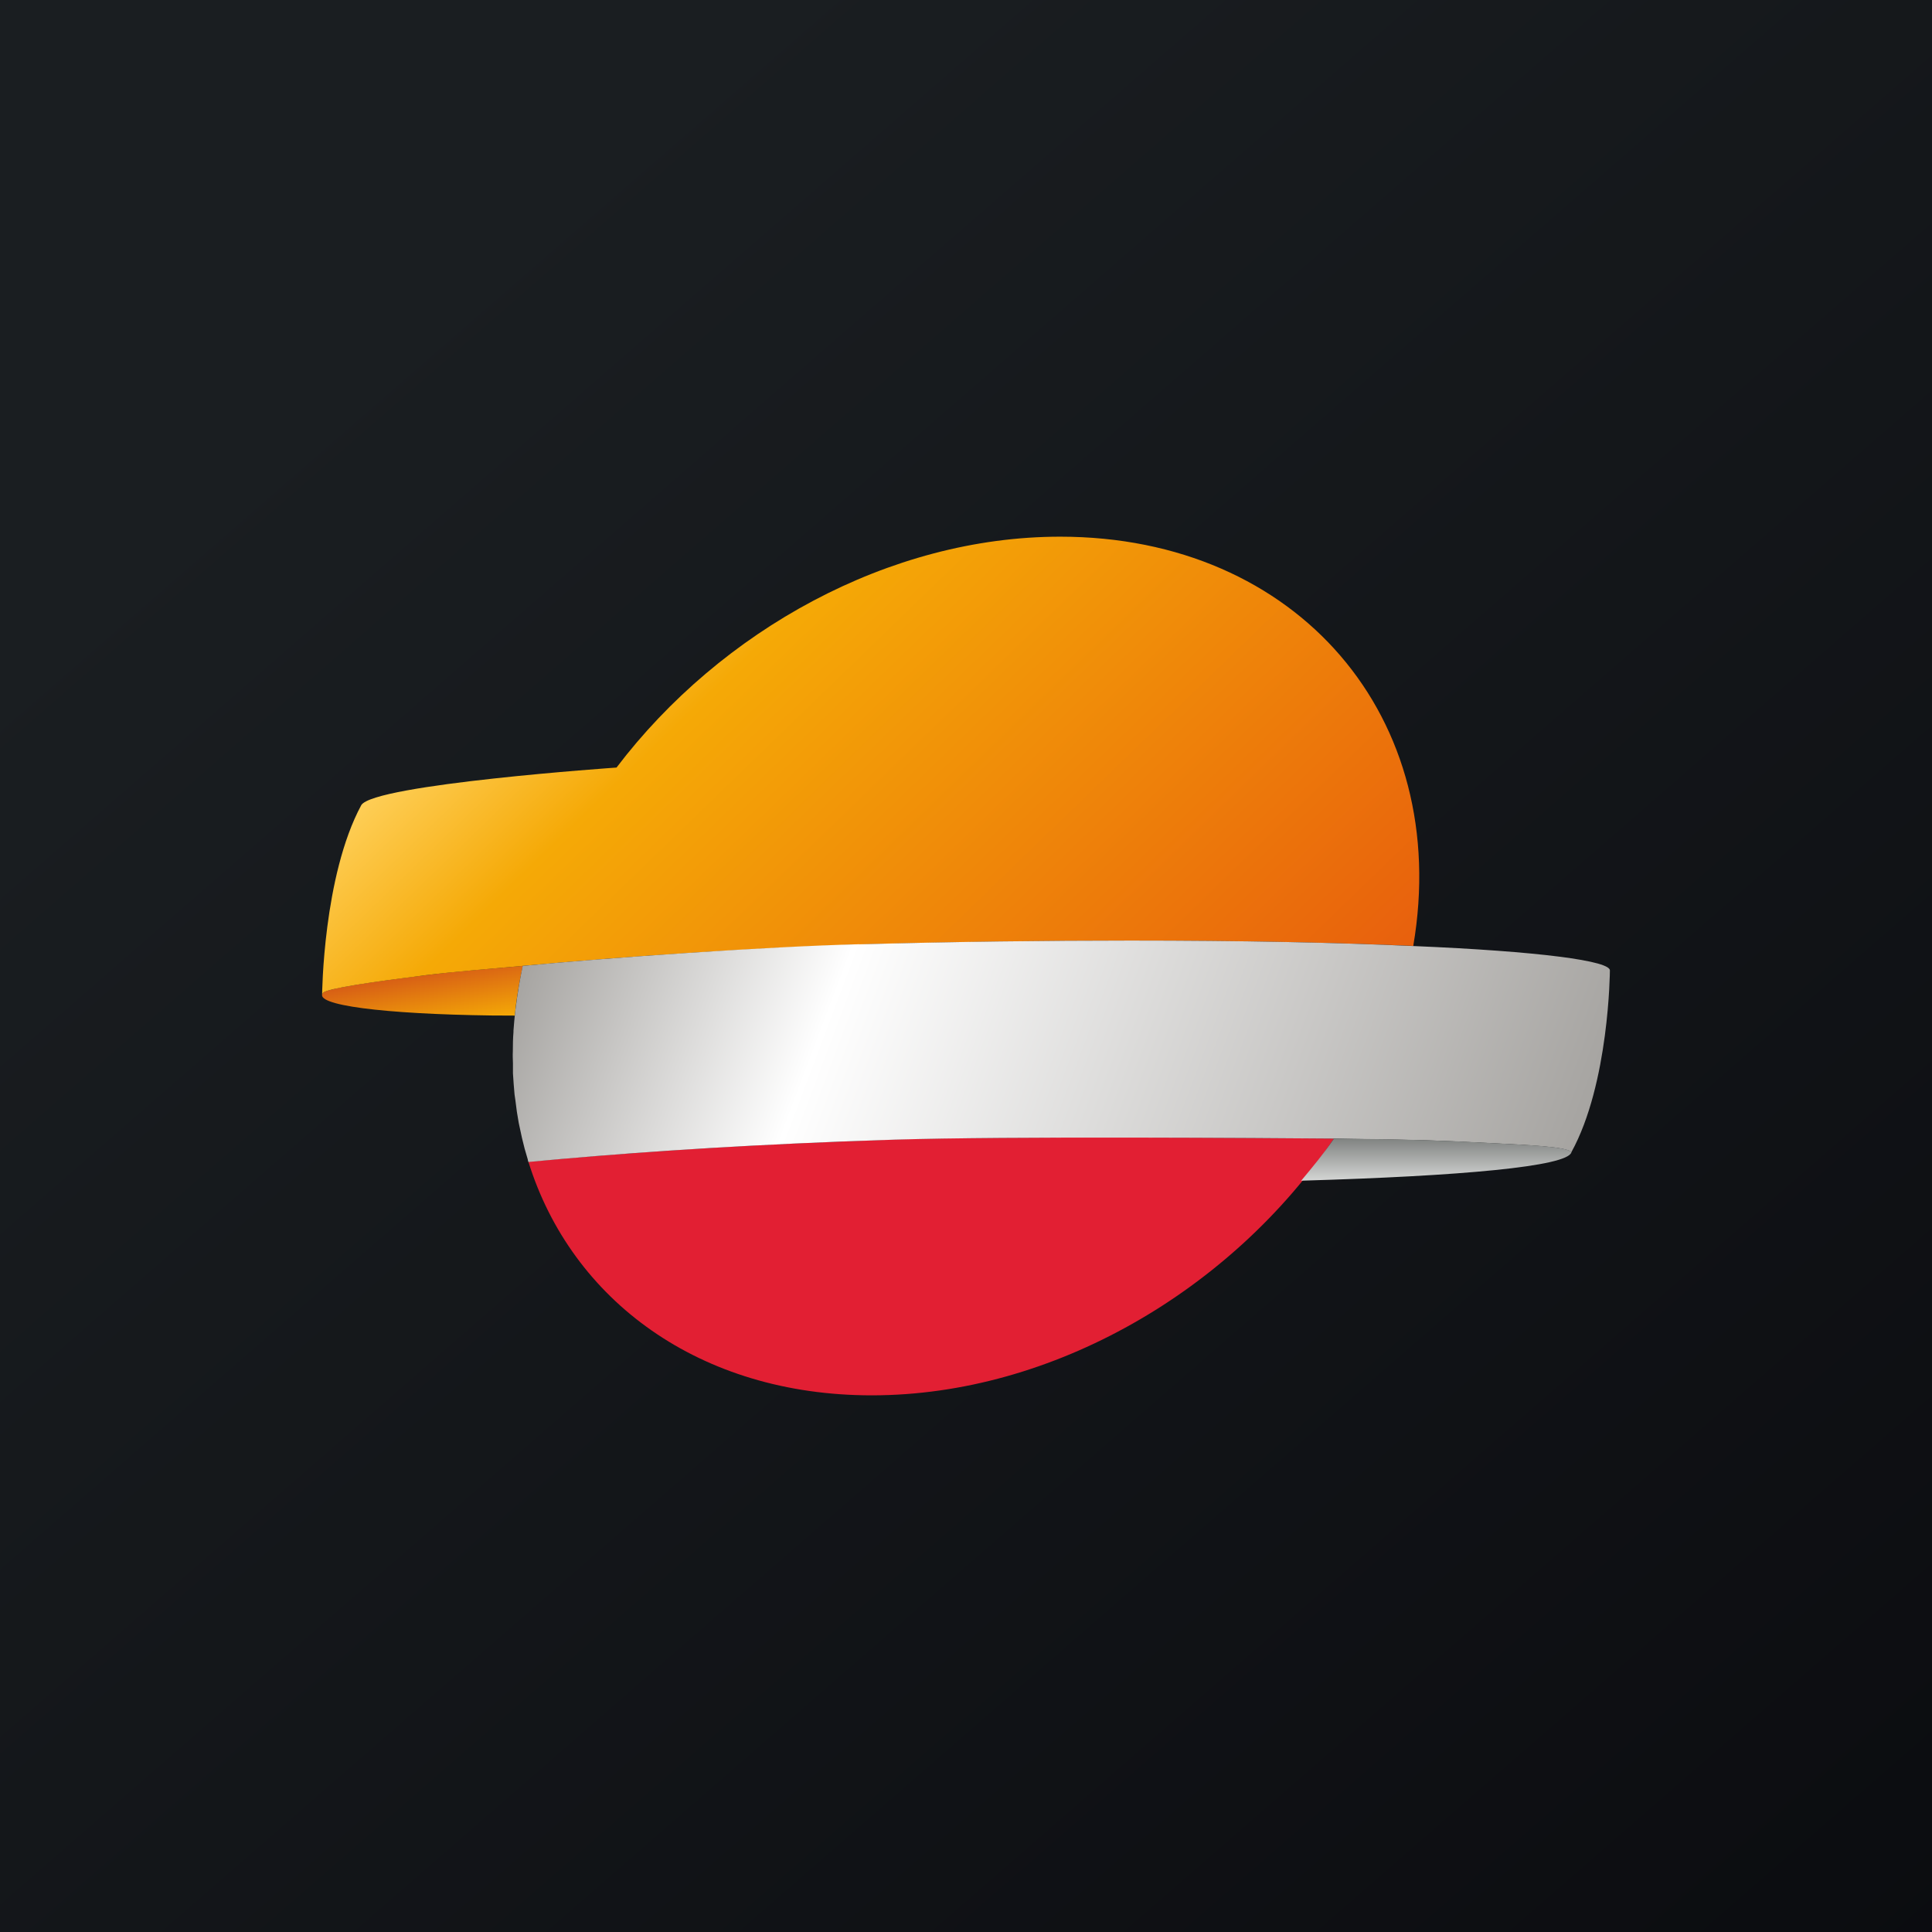
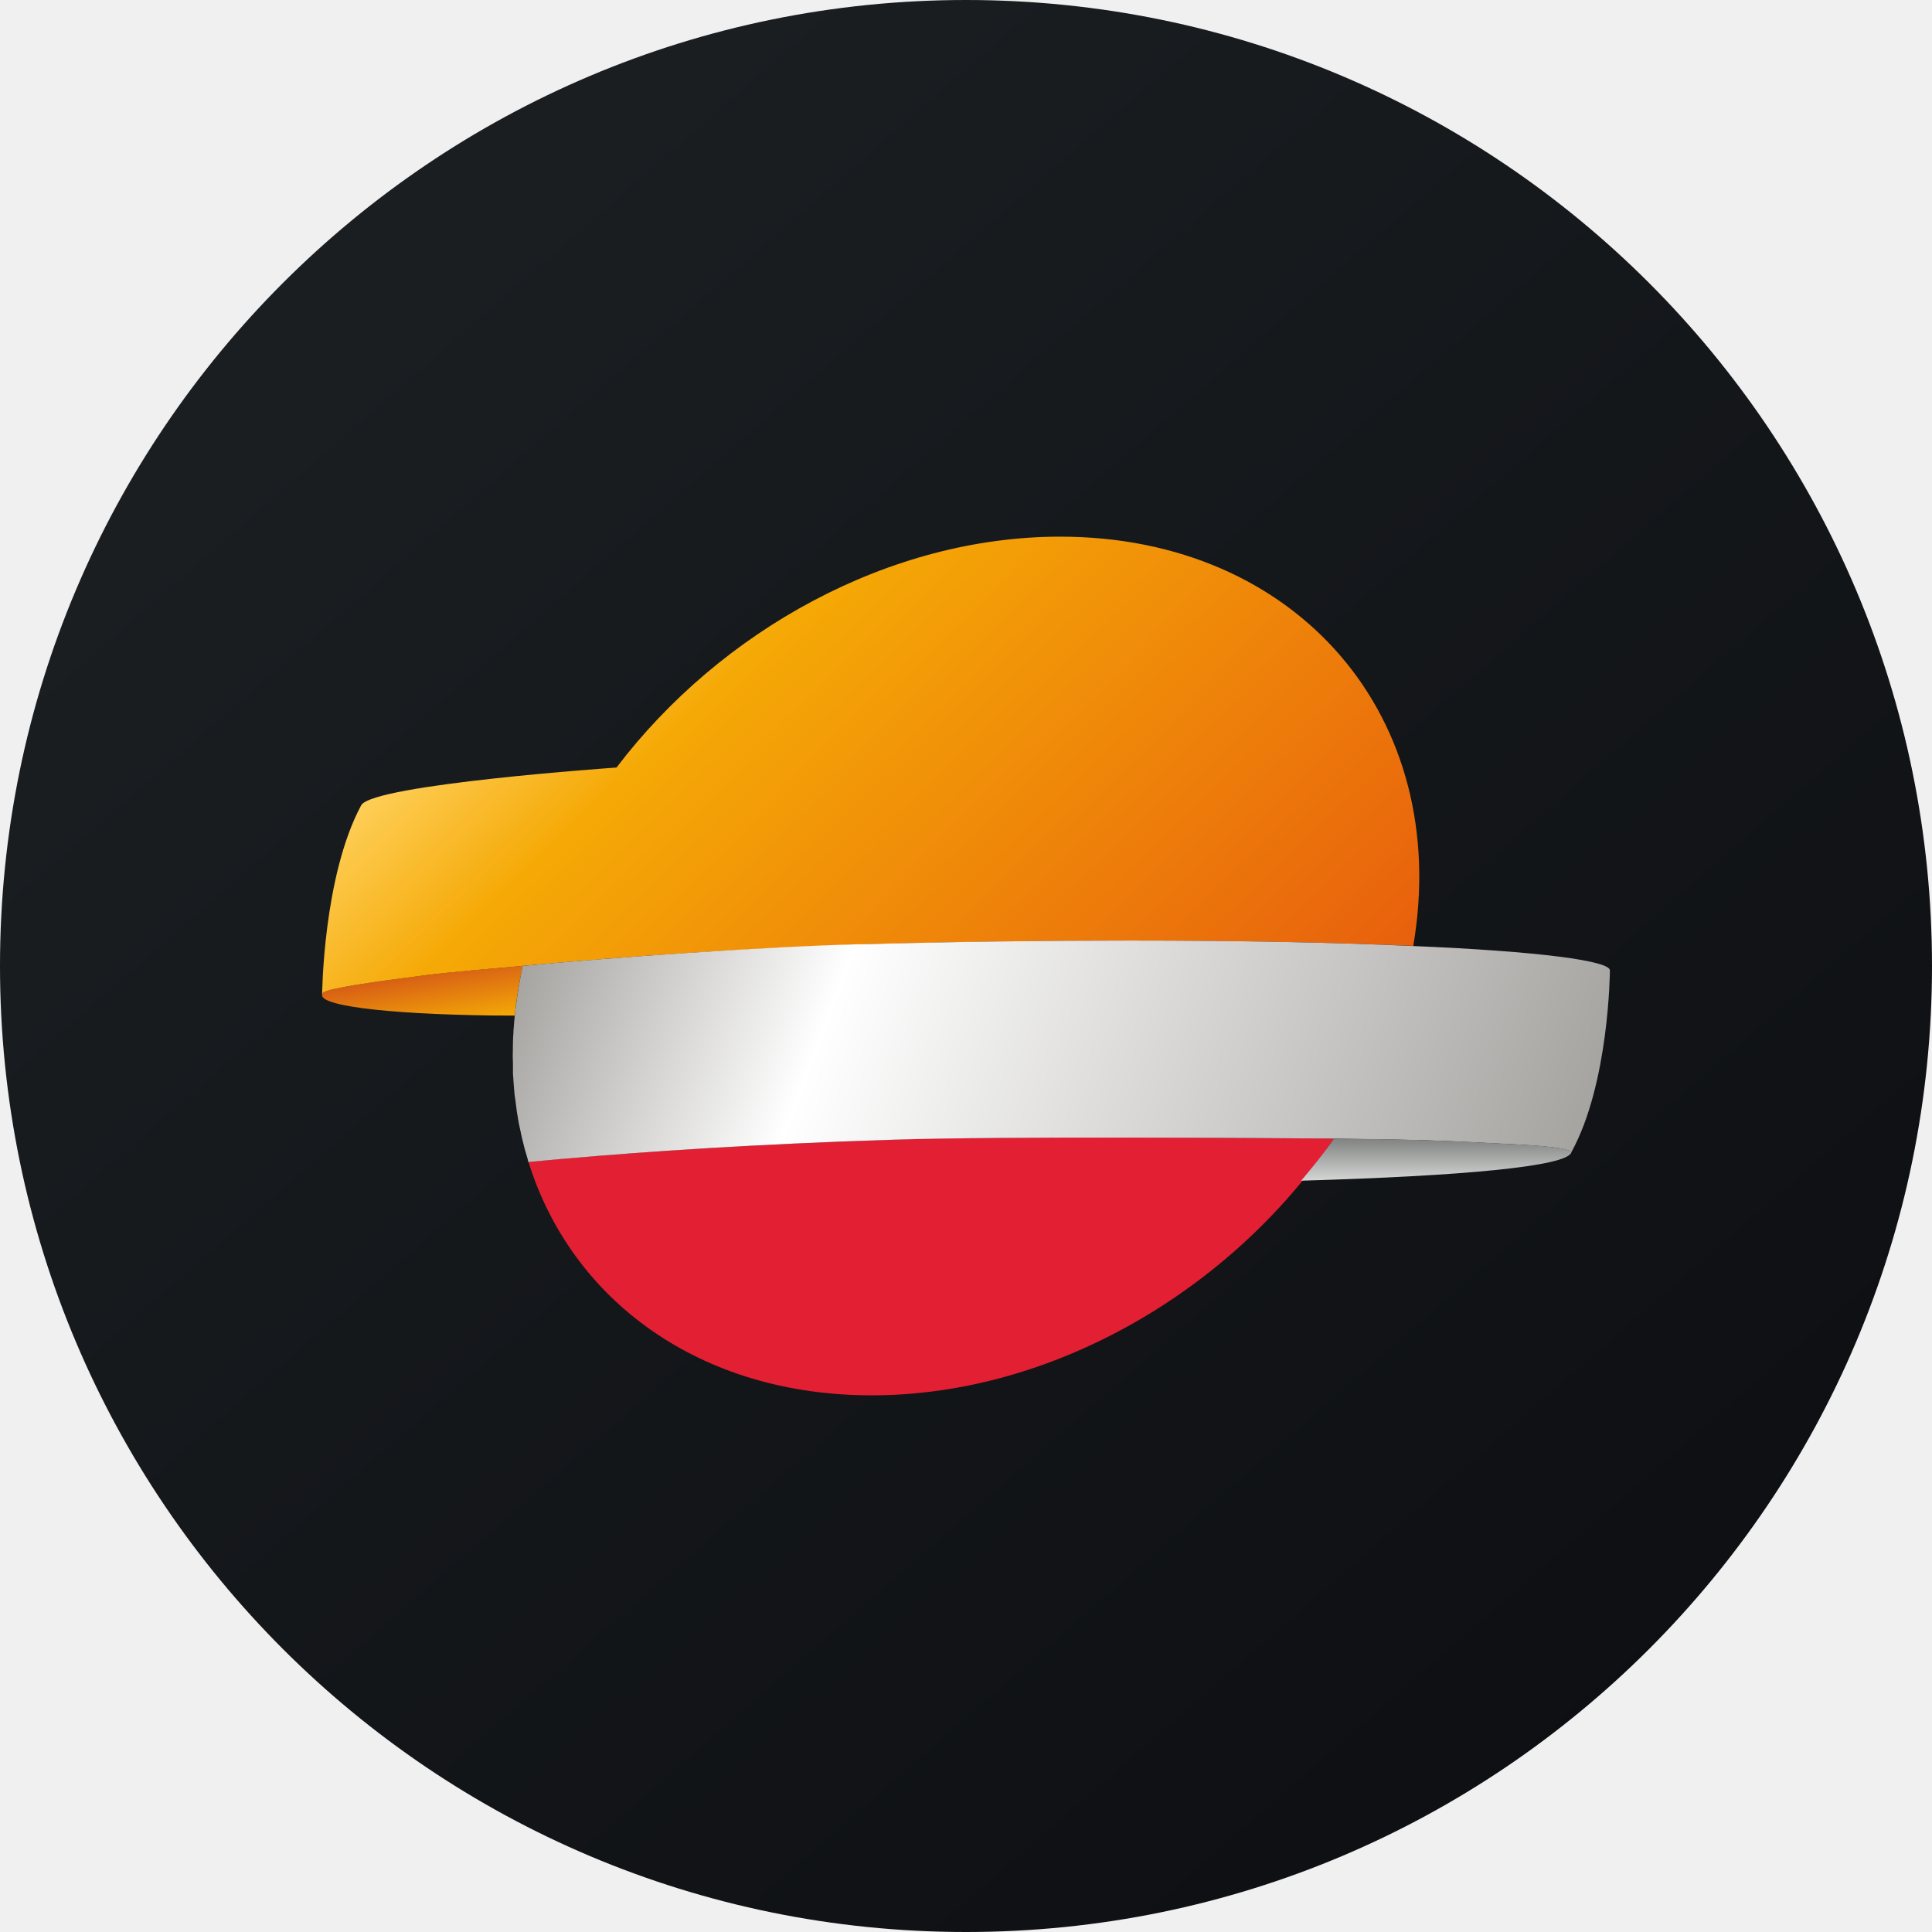
- <svg xmlns="http://www.w3.org/2000/svg" width="88" height="88" viewBox="0 0 88 88" fill="none">
-   <g clip-path="url(#clip0_143_350)">
-     <path d="M0 0H88V88H0V0Z" fill="url(#paint0_linear_143_350)" />
-     <path d="M23.75 44C22.591 44.103 20.758 44.244 19.409 44.416C17.043 44.709 14.901 45.017 14.716 45.222C14.232 45.78 17.468 46.19 22.401 46.254L23.447 46.259C23.52 45.525 23.643 44.777 23.809 44.015V44H23.75Z" fill="url(#paint1_linear_143_350)" />
-     <path d="M28.082 34.961C28.082 34.961 17.038 35.723 16.456 36.672C14.711 39.908 14.672 45.315 14.672 45.315L14.677 45.296C14.681 45.271 14.701 45.252 14.716 45.222C14.901 45.017 17.052 44.714 19.409 44.416C20.763 44.249 22.587 44.108 23.745 44L23.809 43.995C28.911 43.528 34.025 43.202 39.145 43.017C49.392 42.739 58.241 42.817 64.372 43.086C66.147 32.702 59.117 24.445 48.288 24.445C40.509 24.445 32.824 28.717 28.082 34.961Z" fill="url(#paint2_linear_143_350)" />
-     <path d="M60.759 51.861C57.601 51.832 45.936 51.749 40.749 51.901L38.27 51.998C33.529 52.177 28.793 52.483 24.068 52.917C26.033 59.234 31.875 63.556 39.708 63.556C47.97 63.556 56.12 58.74 60.759 51.861Z" fill="#E21F33" />
-     <path d="M39.145 43.008C34.97 43.11 27.651 43.628 23.809 43.995C23.67 44.65 23.561 45.31 23.481 45.975L23.471 46.034C23.438 46.336 23.41 46.639 23.388 46.943V47.007C23.364 47.295 23.359 47.593 23.359 47.887C23.349 48.063 23.359 48.253 23.364 48.429V48.889C23.384 49.212 23.408 49.534 23.437 49.852L23.476 50.121C23.514 50.465 23.564 50.807 23.628 51.148L23.775 51.832C23.85 52.161 23.938 52.487 24.039 52.81C24.039 52.849 24.053 52.883 24.068 52.927C27.93 52.56 32.672 52.218 38.27 51.998L40.749 51.91C45.941 51.749 57.601 51.837 60.764 51.861L61.571 51.876C64.22 51.91 65.306 51.93 68.058 52.076C69.339 52.145 71.451 52.223 71.568 52.487V52.492C73.299 49.363 73.328 44.22 73.328 44.22C73.416 43.765 70.082 43.33 64.377 43.091C60.876 42.929 56.506 42.841 51.48 42.841C47.706 42.841 43.56 42.89 39.145 43.012V43.008Z" fill="url(#paint3_linear_143_350)" />
-     <path d="M60.759 51.861C60.295 52.546 59.801 53.137 59.268 53.778H59.278C66.572 53.568 71.368 53.132 71.573 52.492V52.482C71.451 52.218 69.344 52.14 68.073 52.072C65.907 51.951 63.739 51.884 61.571 51.871L60.759 51.861Z" fill="url(#paint4_linear_143_350)" />
+ <svg xmlns="http://www.w3.org/2000/svg" preserveAspectRatio="none" overflow="visible" style="display: block;" width="88" height="88" viewBox="0 0 88 88" fill="none">
+   <g id="iso-rep">
+     <g clip-path="url(#clip0_0_606)">
+       <path id="Vector" d="M0 0H88V88H0V0Z" fill="url(#paint0_linear_0_606)" />
+       <path id="Vector_2" d="M23.75 44C22.592 44.103 20.758 44.244 19.409 44.416C17.043 44.709 14.901 45.017 14.716 45.222C14.232 45.78 17.468 46.19 22.401 46.254L23.447 46.259C23.52 45.525 23.643 44.777 23.809 44.015V44H23.75Z" fill="url(#paint1_linear_0_606)" />
+       <path id="Vector_3" d="M28.082 34.96C28.082 34.96 17.038 35.723 16.456 36.672C14.711 39.908 14.672 45.315 14.672 45.315L14.676 45.296C14.681 45.271 14.701 45.252 14.716 45.222C14.901 45.017 17.052 44.714 19.409 44.416C20.763 44.249 22.587 44.108 23.745 44L23.809 43.995C28.911 43.528 34.025 43.202 39.145 43.017C49.392 42.739 58.241 42.817 64.372 43.086C66.147 32.702 59.116 24.444 48.288 24.444C40.509 24.444 32.824 28.717 28.082 34.96Z" fill="url(#paint2_linear_0_606)" />
+       <path id="Vector_4" d="M60.759 51.861C57.601 51.832 45.936 51.749 40.749 51.9L38.27 51.998C33.529 52.177 28.793 52.483 24.068 52.917C26.033 59.234 31.876 63.556 39.708 63.556C47.97 63.556 56.12 58.74 60.759 51.861Z" fill="#E21F33" />
+       <path id="Vector_5" d="M39.145 43.008C34.97 43.11 27.652 43.628 23.809 43.995C23.67 44.65 23.561 45.311 23.481 45.975L23.472 46.034C23.438 46.336 23.41 46.639 23.388 46.943V47.007C23.364 47.295 23.359 47.593 23.359 47.887C23.349 48.063 23.359 48.253 23.364 48.429V48.889C23.384 49.212 23.408 49.534 23.437 49.852L23.476 50.121C23.514 50.465 23.564 50.807 23.628 51.148L23.775 51.832C23.85 52.161 23.938 52.487 24.039 52.81C24.039 52.849 24.053 52.883 24.068 52.927C27.93 52.56 32.672 52.218 38.27 51.998L40.749 51.91C45.941 51.749 57.601 51.837 60.764 51.861L61.571 51.876C64.22 51.91 65.306 51.93 68.058 52.076C69.339 52.145 71.451 52.223 71.568 52.487V52.492C73.299 49.363 73.328 44.22 73.328 44.22C73.416 43.765 70.082 43.33 64.377 43.091C60.876 42.929 56.506 42.841 51.48 42.841C47.706 42.841 43.56 42.89 39.145 43.012V43.008Z" fill="url(#paint3_linear_0_606)" />
+       <path id="Vector_6" d="M60.759 51.861C60.295 52.546 59.801 53.137 59.268 53.778H59.278C66.572 53.568 71.368 53.132 71.573 52.492V52.482C71.451 52.218 69.344 52.14 68.073 52.072C65.907 51.951 63.739 51.884 61.571 51.871L60.759 51.861Z" fill="url(#paint4_linear_0_606)" />
+     </g>
  </g>
  <defs>
-     <linearGradient id="paint0_linear_143_350" x1="16.373" y1="15.263" x2="107.086" y2="119.455" gradientUnits="userSpaceOnUse">
+     <linearGradient id="paint0_linear_0_606" x1="16.373" y1="15.263" x2="107.086" y2="119.455" gradientUnits="userSpaceOnUse">
      <stop stop-color="#1A1E21" />
      <stop offset="1" stop-color="#06060A" />
    </linearGradient>
-     <linearGradient id="paint1_linear_143_350" x1="18.891" y1="44.401" x2="19.326" y2="46.977" gradientUnits="userSpaceOnUse">
+     <linearGradient id="paint1_linear_0_606" x1="18.891" y1="44.401" x2="19.326" y2="46.977" gradientUnits="userSpaceOnUse">
      <stop stop-color="#D75E15" />
      <stop offset="1" stop-color="#F5AA06" />
    </linearGradient>
-     <linearGradient id="paint2_linear_143_350" x1="29.338" y1="24.166" x2="55.728" y2="51.431" gradientUnits="userSpaceOnUse">
+     <linearGradient id="paint2_linear_0_606" x1="29.338" y1="24.166" x2="55.728" y2="51.431" gradientUnits="userSpaceOnUse">
      <stop stop-color="#FECE56" />
      <stop offset="0.196" stop-color="#F5A906" />
      <stop offset="1" stop-color="#E8600D" />
    </linearGradient>
-     <linearGradient id="paint3_linear_143_350" x1="25.422" y1="39.791" x2="70.141" y2="56.603" gradientUnits="userSpaceOnUse">
+     <linearGradient id="paint3_linear_0_606" x1="25.422" y1="39.791" x2="70.141" y2="56.603" gradientUnits="userSpaceOnUse">
      <stop stop-color="#A6A4A1" />
      <stop offset="0.288" stop-color="white" />
      <stop offset="1" stop-color="#A6A4A1" />
    </linearGradient>
-     <linearGradient id="paint4_linear_143_350" x1="65.423" y1="53.846" x2="65.423" y2="51.861" gradientUnits="userSpaceOnUse">
+     <linearGradient id="paint4_linear_0_606" x1="65.423" y1="53.846" x2="65.423" y2="51.861" gradientUnits="userSpaceOnUse">
      <stop offset="0.006" stop-color="#D7D8D7" />
      <stop offset="1" stop-color="#808381" />
    </linearGradient>
-     <clipPath id="clip0_143_350">
-       <rect width="88" height="88" fill="white" />
+     <clipPath id="clip0_0_606">
+       <path d="M0 44C0 19.7 19.7 0 44 0V0C68.3 0 88 19.7 88 44V44C88 68.3 68.3 88 44 88V88C19.7 88 0 68.3 0 44V44Z" fill="white" />
    </clipPath>
  </defs>
</svg>
